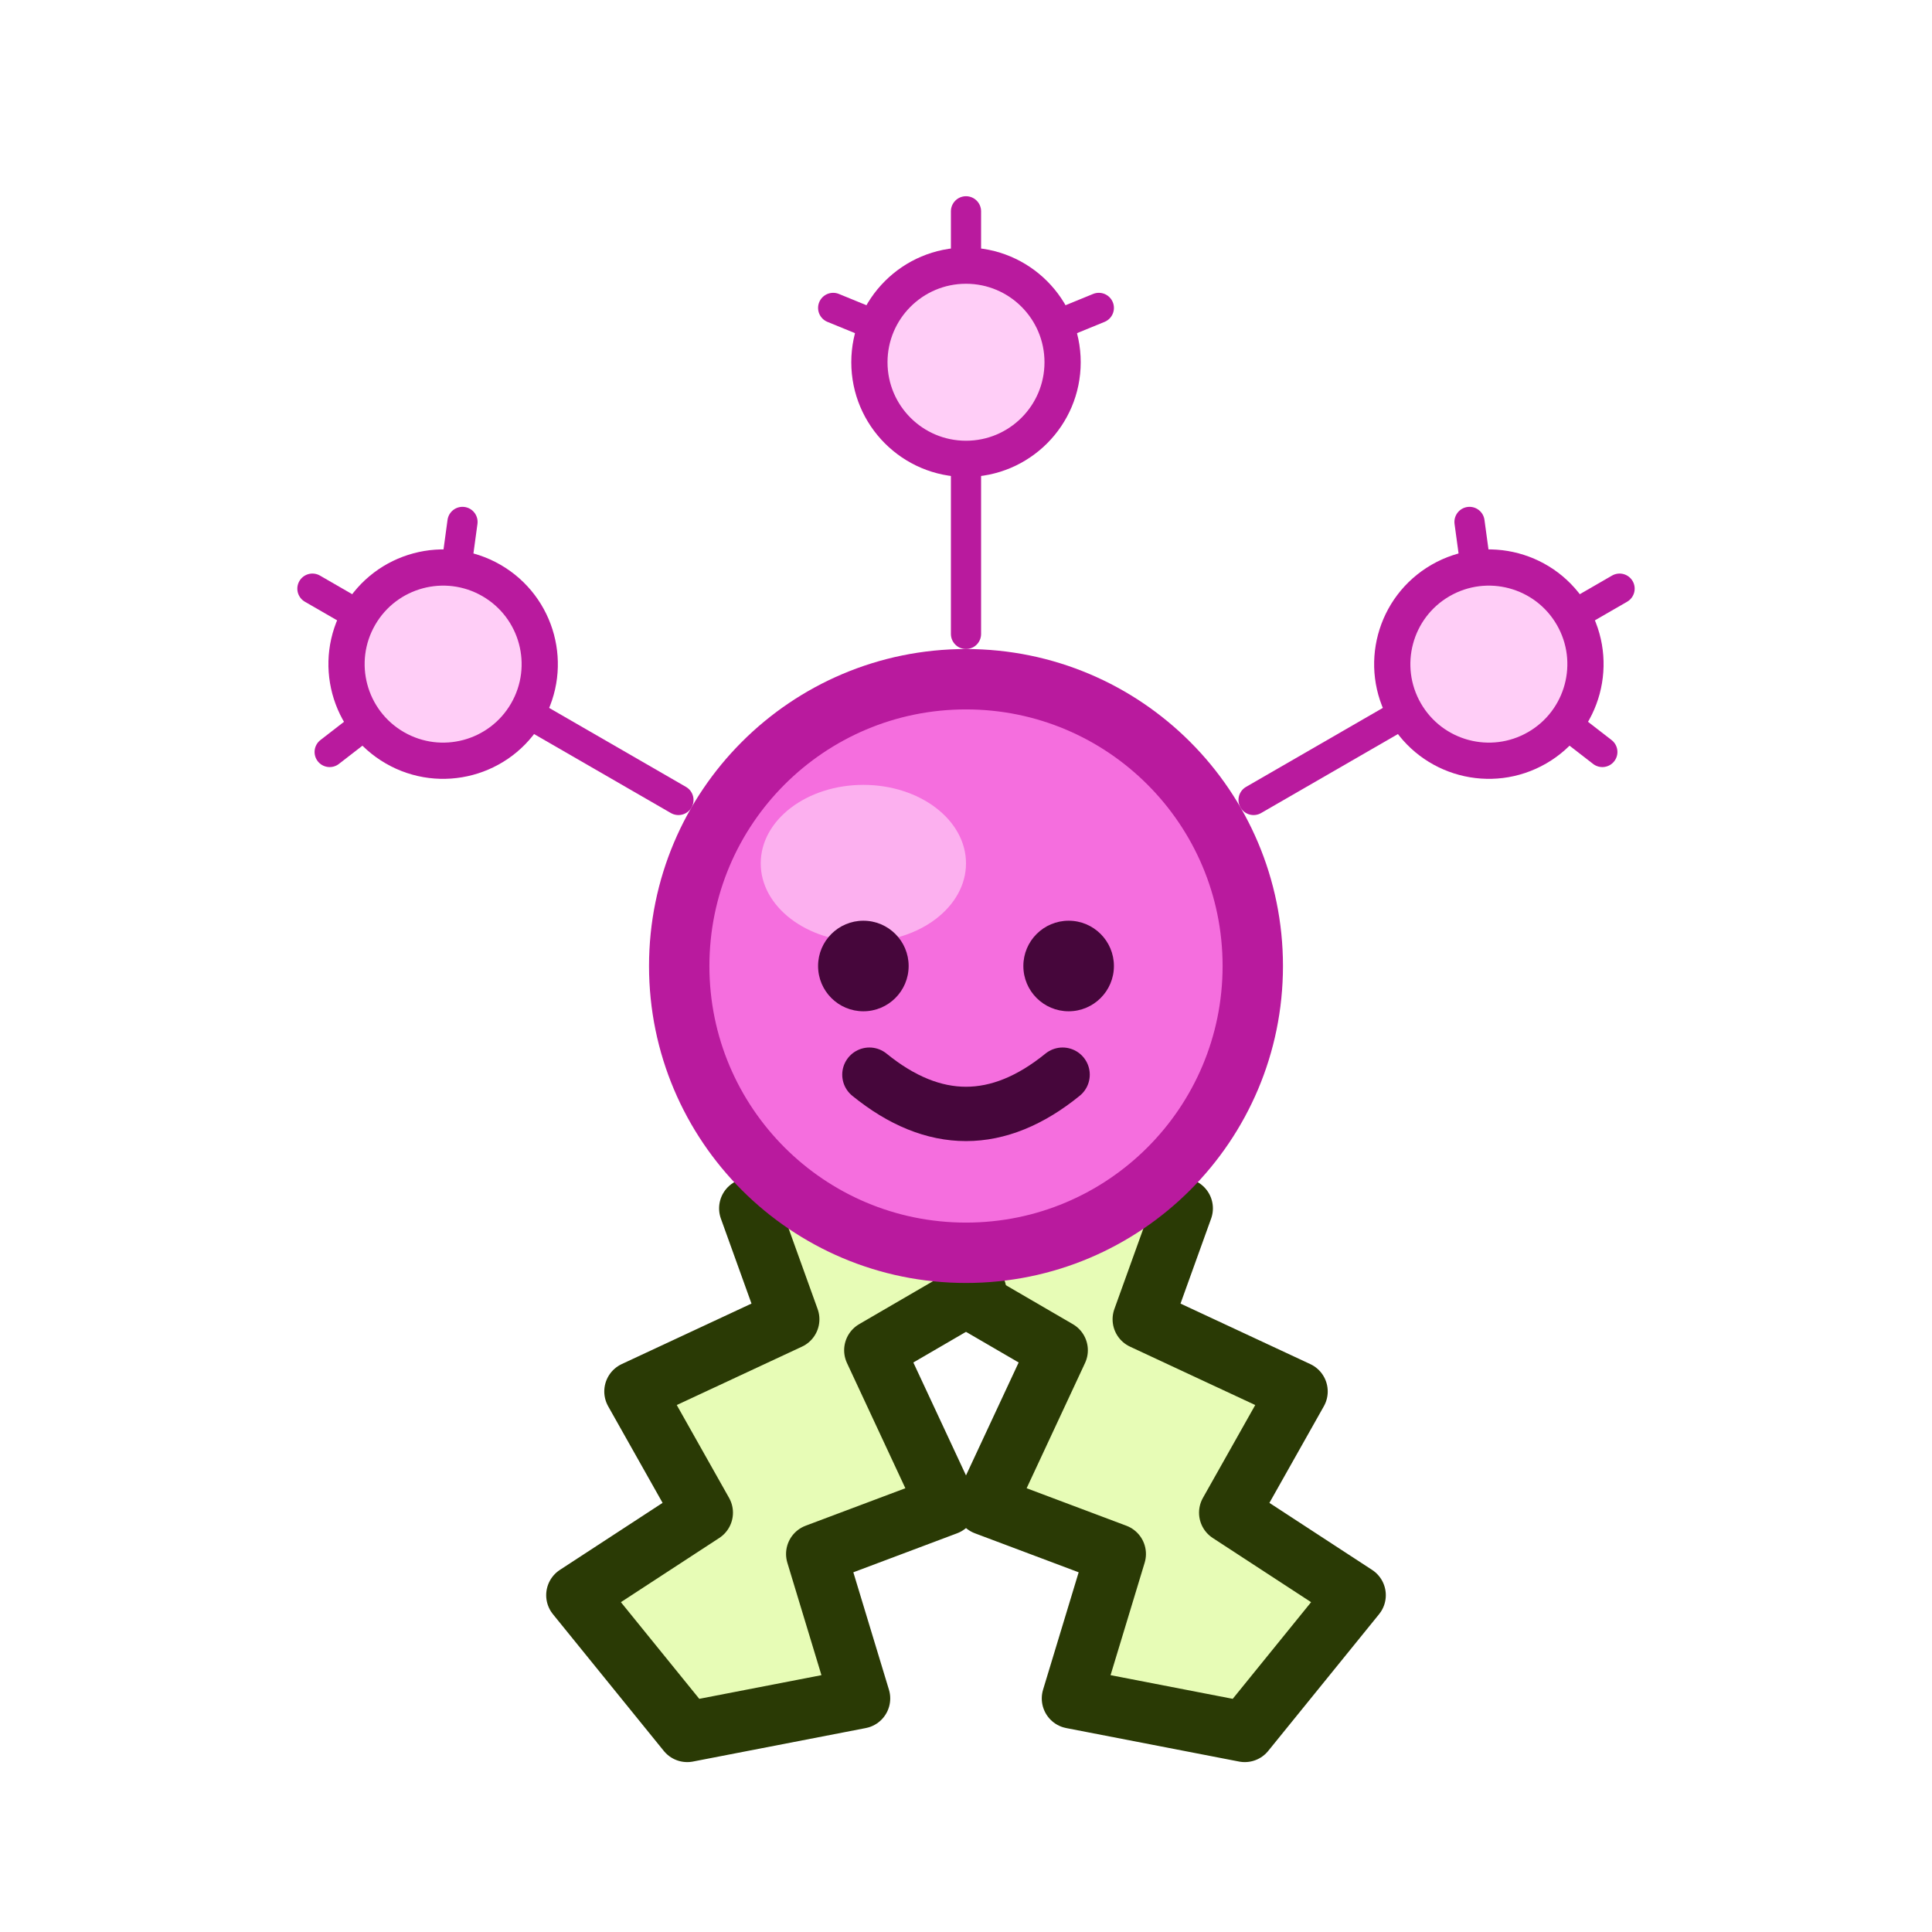
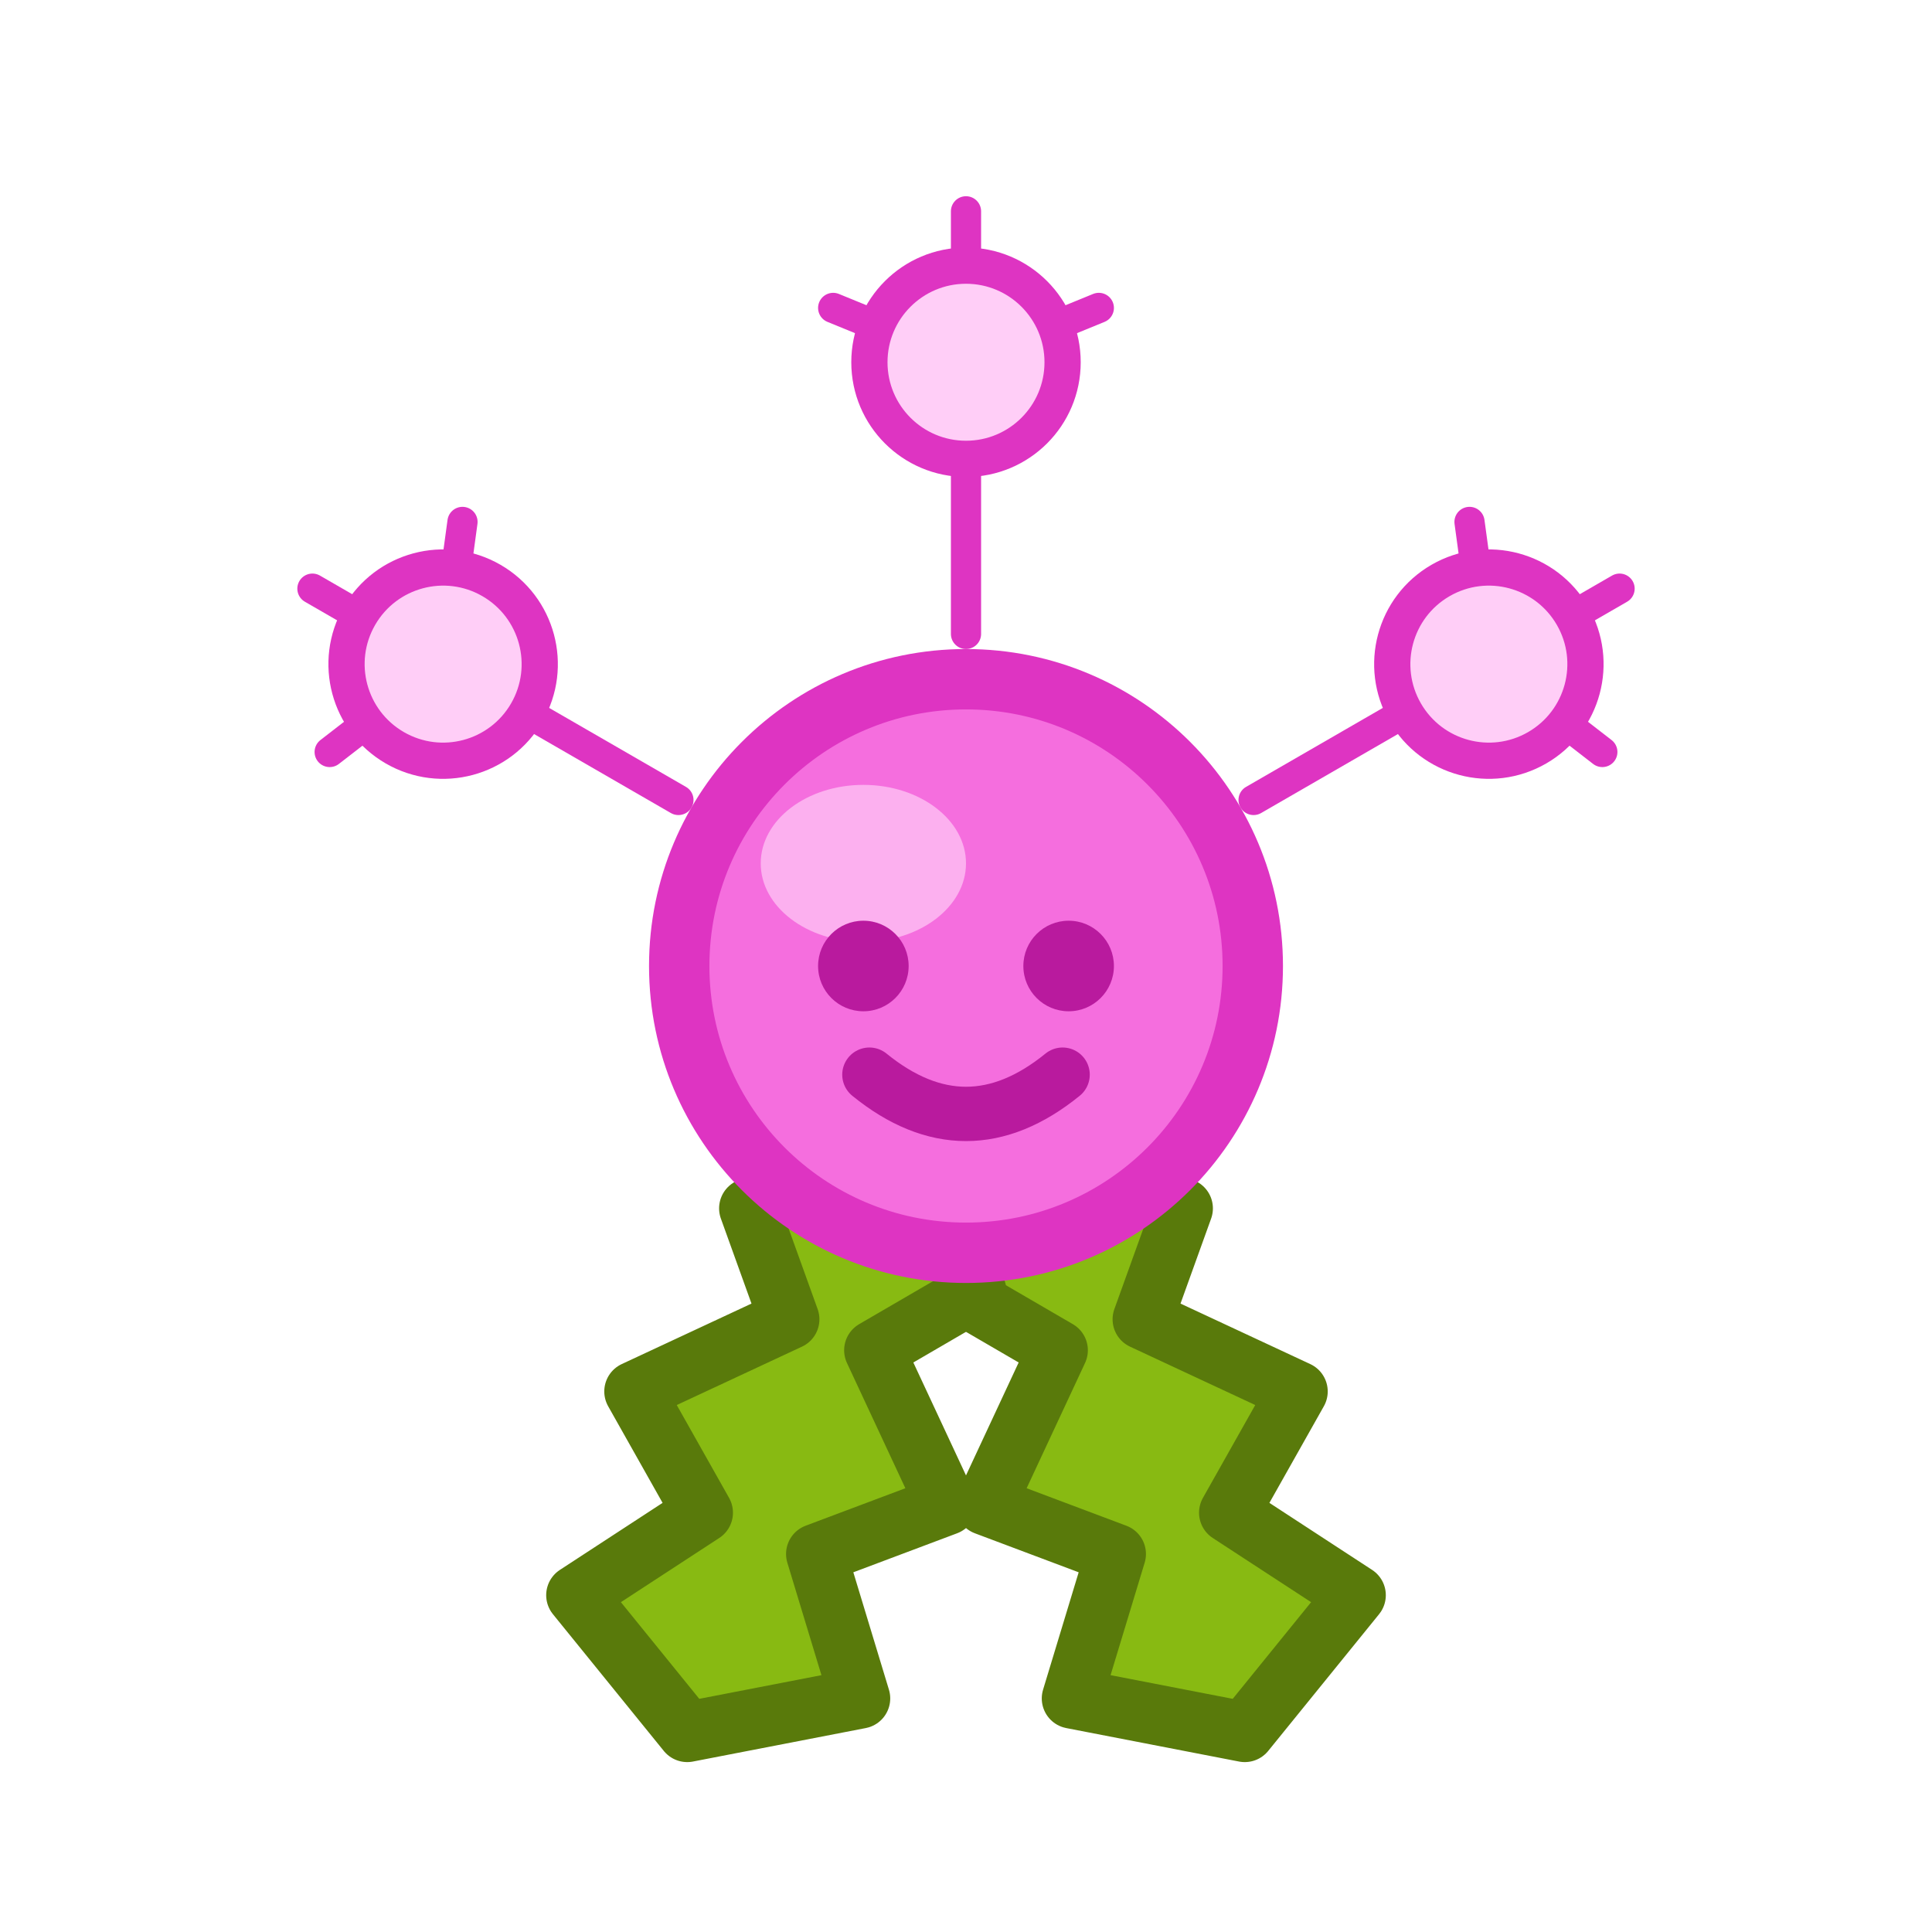
<svg xmlns="http://www.w3.org/2000/svg" width="64" height="64" viewBox="0 0 64 64">
-   <g transform="translate(32,32)" fill="#E7FCB6" stroke="#2A3A05" stroke-width="2" stroke-linejoin="round" stroke-linecap="round">
+   <g transform="translate(32,32)" fill="#88BA12" stroke="#597A0B" stroke-width="2" stroke-linejoin="round" stroke-linecap="round">
    <g transform="rotate(70)">
      <path d="M6 0 L10 -4 L13 -1.5 L17 -5.5 L20 -2 L24 -5 L27 0 L24 5 L20 2 L17 5.5 L13 1.5 L10 4 Z" />
    </g>
    <g transform="rotate(110)">
      <path d="M6 0 L10 -4 L13 -1.5 L17 -5.5 L20 -2 L24 -5 L27 0 L24 5 L20 2 L17 5.5 L13 1.5 L10 4 Z" />
    </g>
  </g>
  <g transform="rotate(0 32 32)">
-     <path d="M32 21 L32 15.6" fill="none" stroke="#B91A9E" stroke-width="1" stroke-linecap="round" />
-     <path d="M32 12 L32 7 M32 12 L27.6 10.2 M32 12 L36.4 10.2" fill="none" stroke="#B91A9E" stroke-width="1" stroke-linecap="round" />
-     <circle cx="32" cy="12" r="3.2" fill="#FFCEF7" stroke="#B91A9E" stroke-width="1.2" />
+     <path d="M32 21 L32 15.6" fill="none" stroke="#DE34C2" stroke-width="1" stroke-linecap="round" />
+     <path d="M32 12 L32 7 M32 12 L27.6 10.2 M32 12 L36.4 10.2" fill="none" stroke="#DE34C2" stroke-width="1" stroke-linecap="round" />
+     <circle cx="32" cy="12" r="3.2" fill="#FFCEF7" stroke="#DE34C2" stroke-width="1.2" />
  </g>
  <g transform="rotate(60 32 32)">
-     <path d="M32 21 L32 15.6" fill="none" stroke="#B91A9E" stroke-width="1" stroke-linecap="round" />
-     <path d="M32 12 L32 7 M32 12 L27.6 10.2 M32 12 L36.4 10.2" fill="none" stroke="#B91A9E" stroke-width="1" stroke-linecap="round" />
-     <circle cx="32" cy="12" r="3.2" fill="#FFCEF7" stroke="#B91A9E" stroke-width="1.2" />
+     <path d="M32 21 L32 15.6" fill="none" stroke="#DE34C2" stroke-width="1" stroke-linecap="round" />
+     <path d="M32 12 L32 7 M32 12 L27.6 10.2 M32 12 L36.4 10.2" fill="none" stroke="#DE34C2" stroke-width="1" stroke-linecap="round" />
+     <circle cx="32" cy="12" r="3.2" fill="#FFCEF7" stroke="#DE34C2" stroke-width="1.2" />
  </g>
  <g transform="rotate(300 32 32)">
-     <path d="M32 21 L32 15.6" fill="none" stroke="#B91A9E" stroke-width="1" stroke-linecap="round" />
-     <path d="M32 12 L32 7 M32 12 L27.6 10.2 M32 12 L36.4 10.2" fill="none" stroke="#B91A9E" stroke-width="1" stroke-linecap="round" />
-     <circle cx="32" cy="12" r="3.2" fill="#FFCEF7" stroke="#B91A9E" stroke-width="1.2" />
+     <path d="M32 21 L32 15.6" fill="none" stroke="#DE34C2" stroke-width="1" stroke-linecap="round" />
+     <path d="M32 12 L32 7 M32 12 L27.6 10.2 M32 12 L36.4 10.2" fill="none" stroke="#DE34C2" stroke-width="1" stroke-linecap="round" />
+     <circle cx="32" cy="12" r="3.2" fill="#FFCEF7" stroke="#DE34C2" stroke-width="1.2" />
  </g>
-   <circle cx="32" cy="32" r="9.5" fill="#F56EDE" stroke="#B91A9E" stroke-width="2" />
+   <circle cx="32" cy="32" r="9.5" fill="#F56EDE" stroke="#DE34C2" stroke-width="2" />
  <ellipse cx="28.6" cy="28.6" rx="3.4" ry="2.6" fill="#FCB0EF" />
-   <circle cx="28.6" cy="32" r="1.5" fill="#46063B" />
-   <circle cx="35.4" cy="32" r="1.5" fill="#46063B" />
-   <path d="M28.8 35.6 Q 32 38.2 35.2 35.6" fill="none" stroke="#46063B" stroke-width="1.8" stroke-linecap="round" />
+   <circle cx="28.6" cy="32" r="1.5" fill="#B91A9E" />
+   <circle cx="35.4" cy="32" r="1.5" fill="#B91A9E" />
+   <path d="M28.8 35.6 Q 32 38.2 35.2 35.6" fill="none" stroke="#B91A9E" stroke-width="1.8" stroke-linecap="round" />
</svg>
